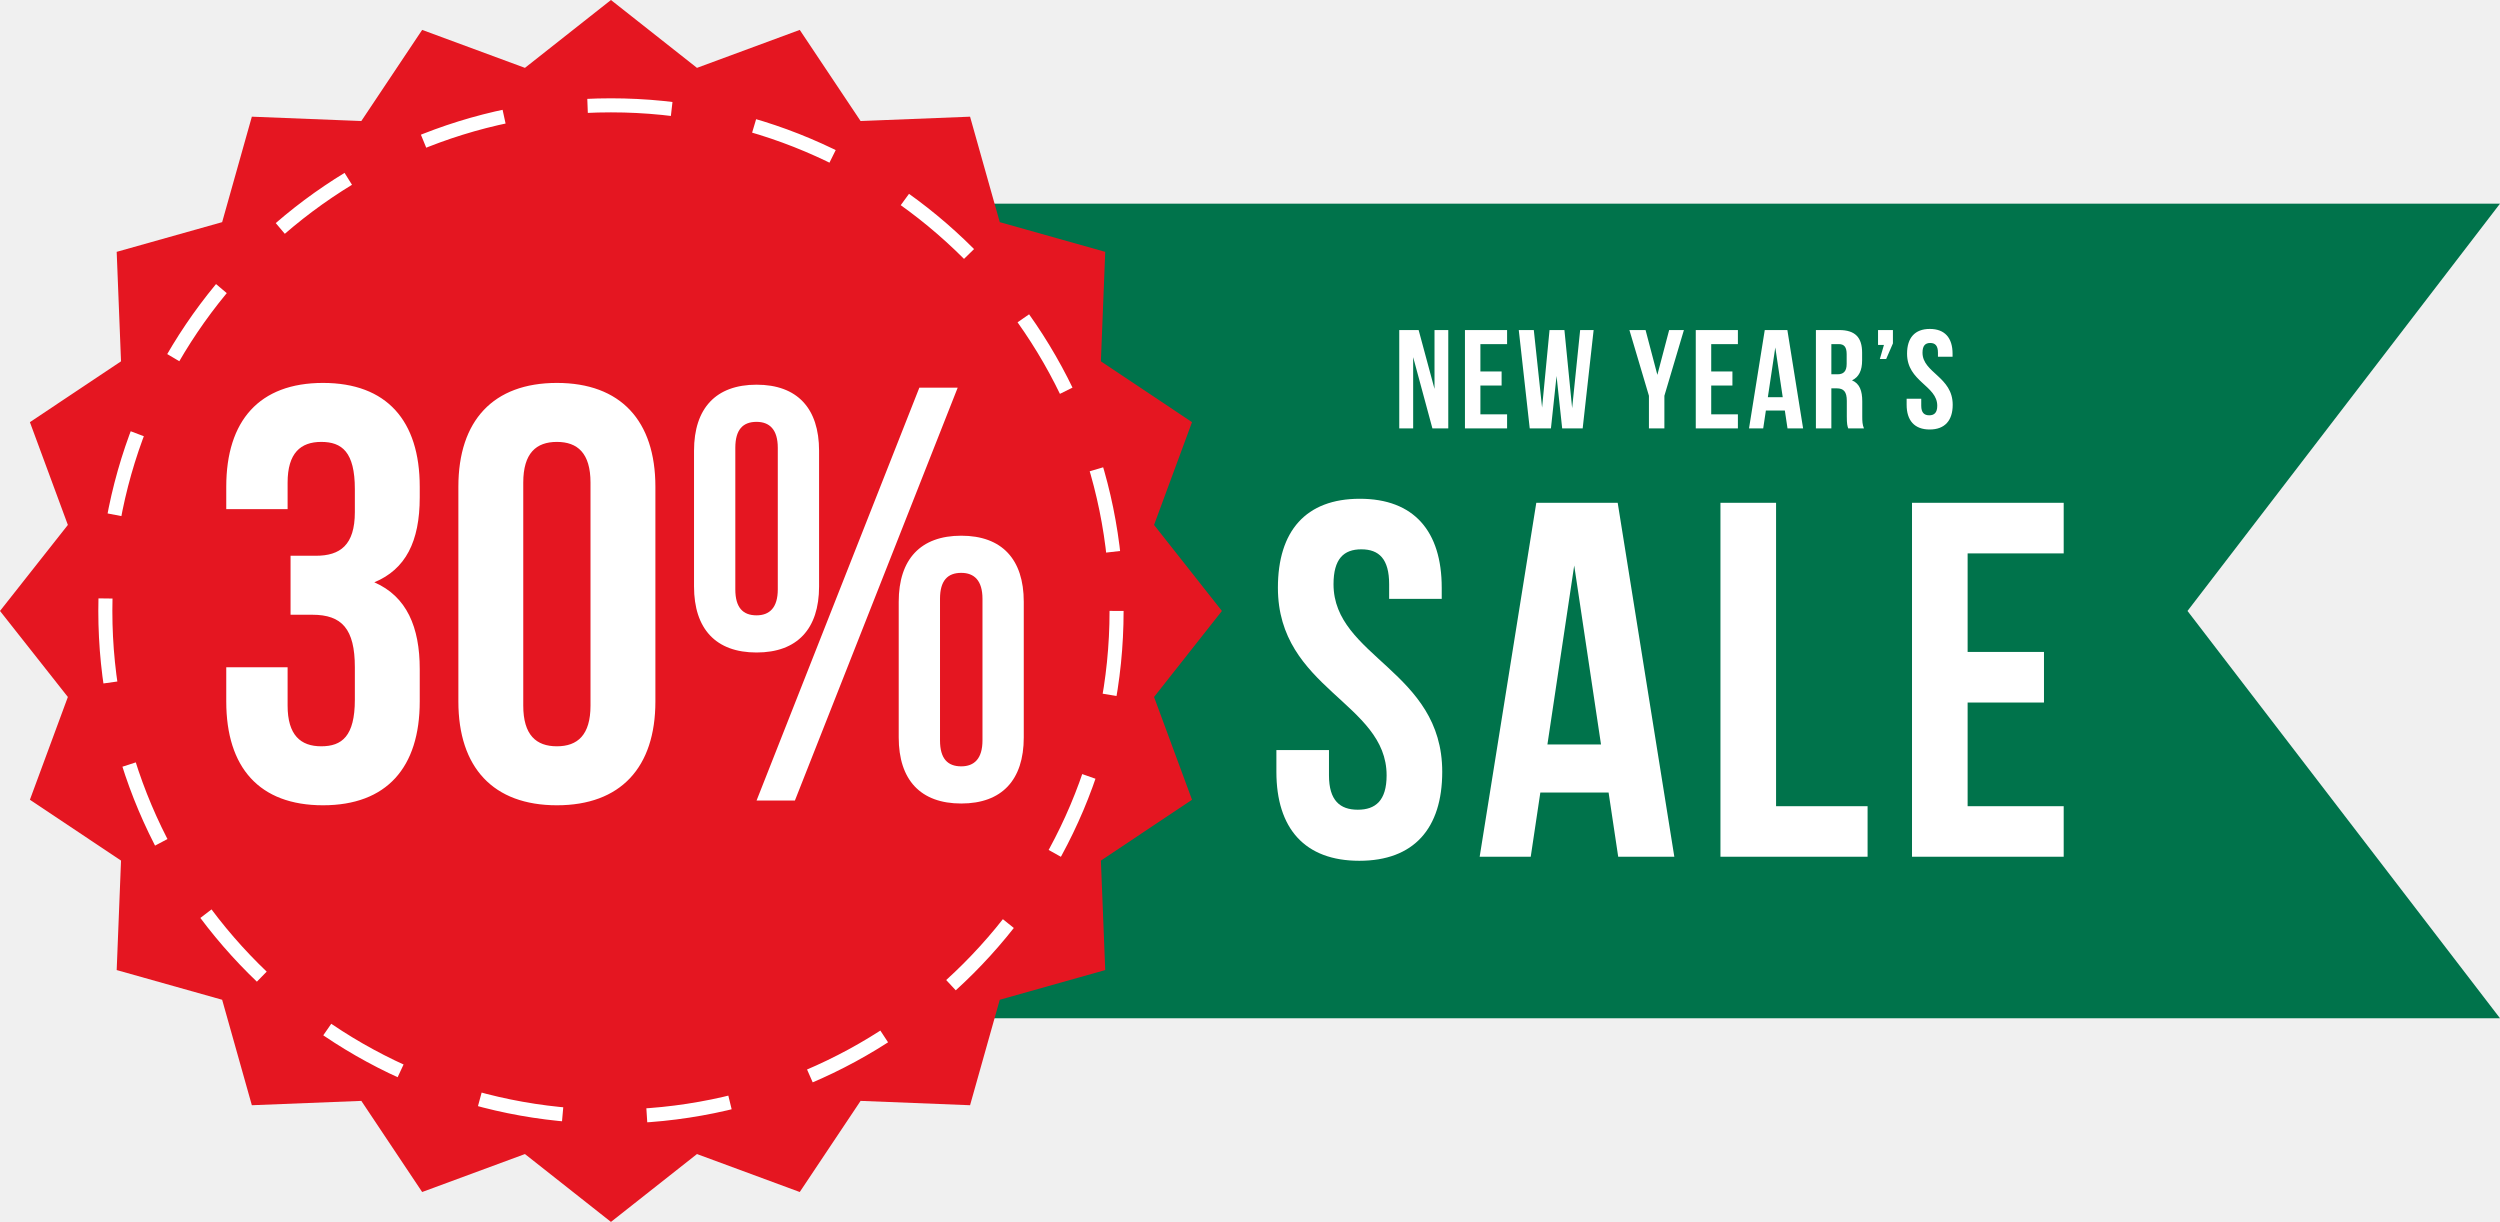
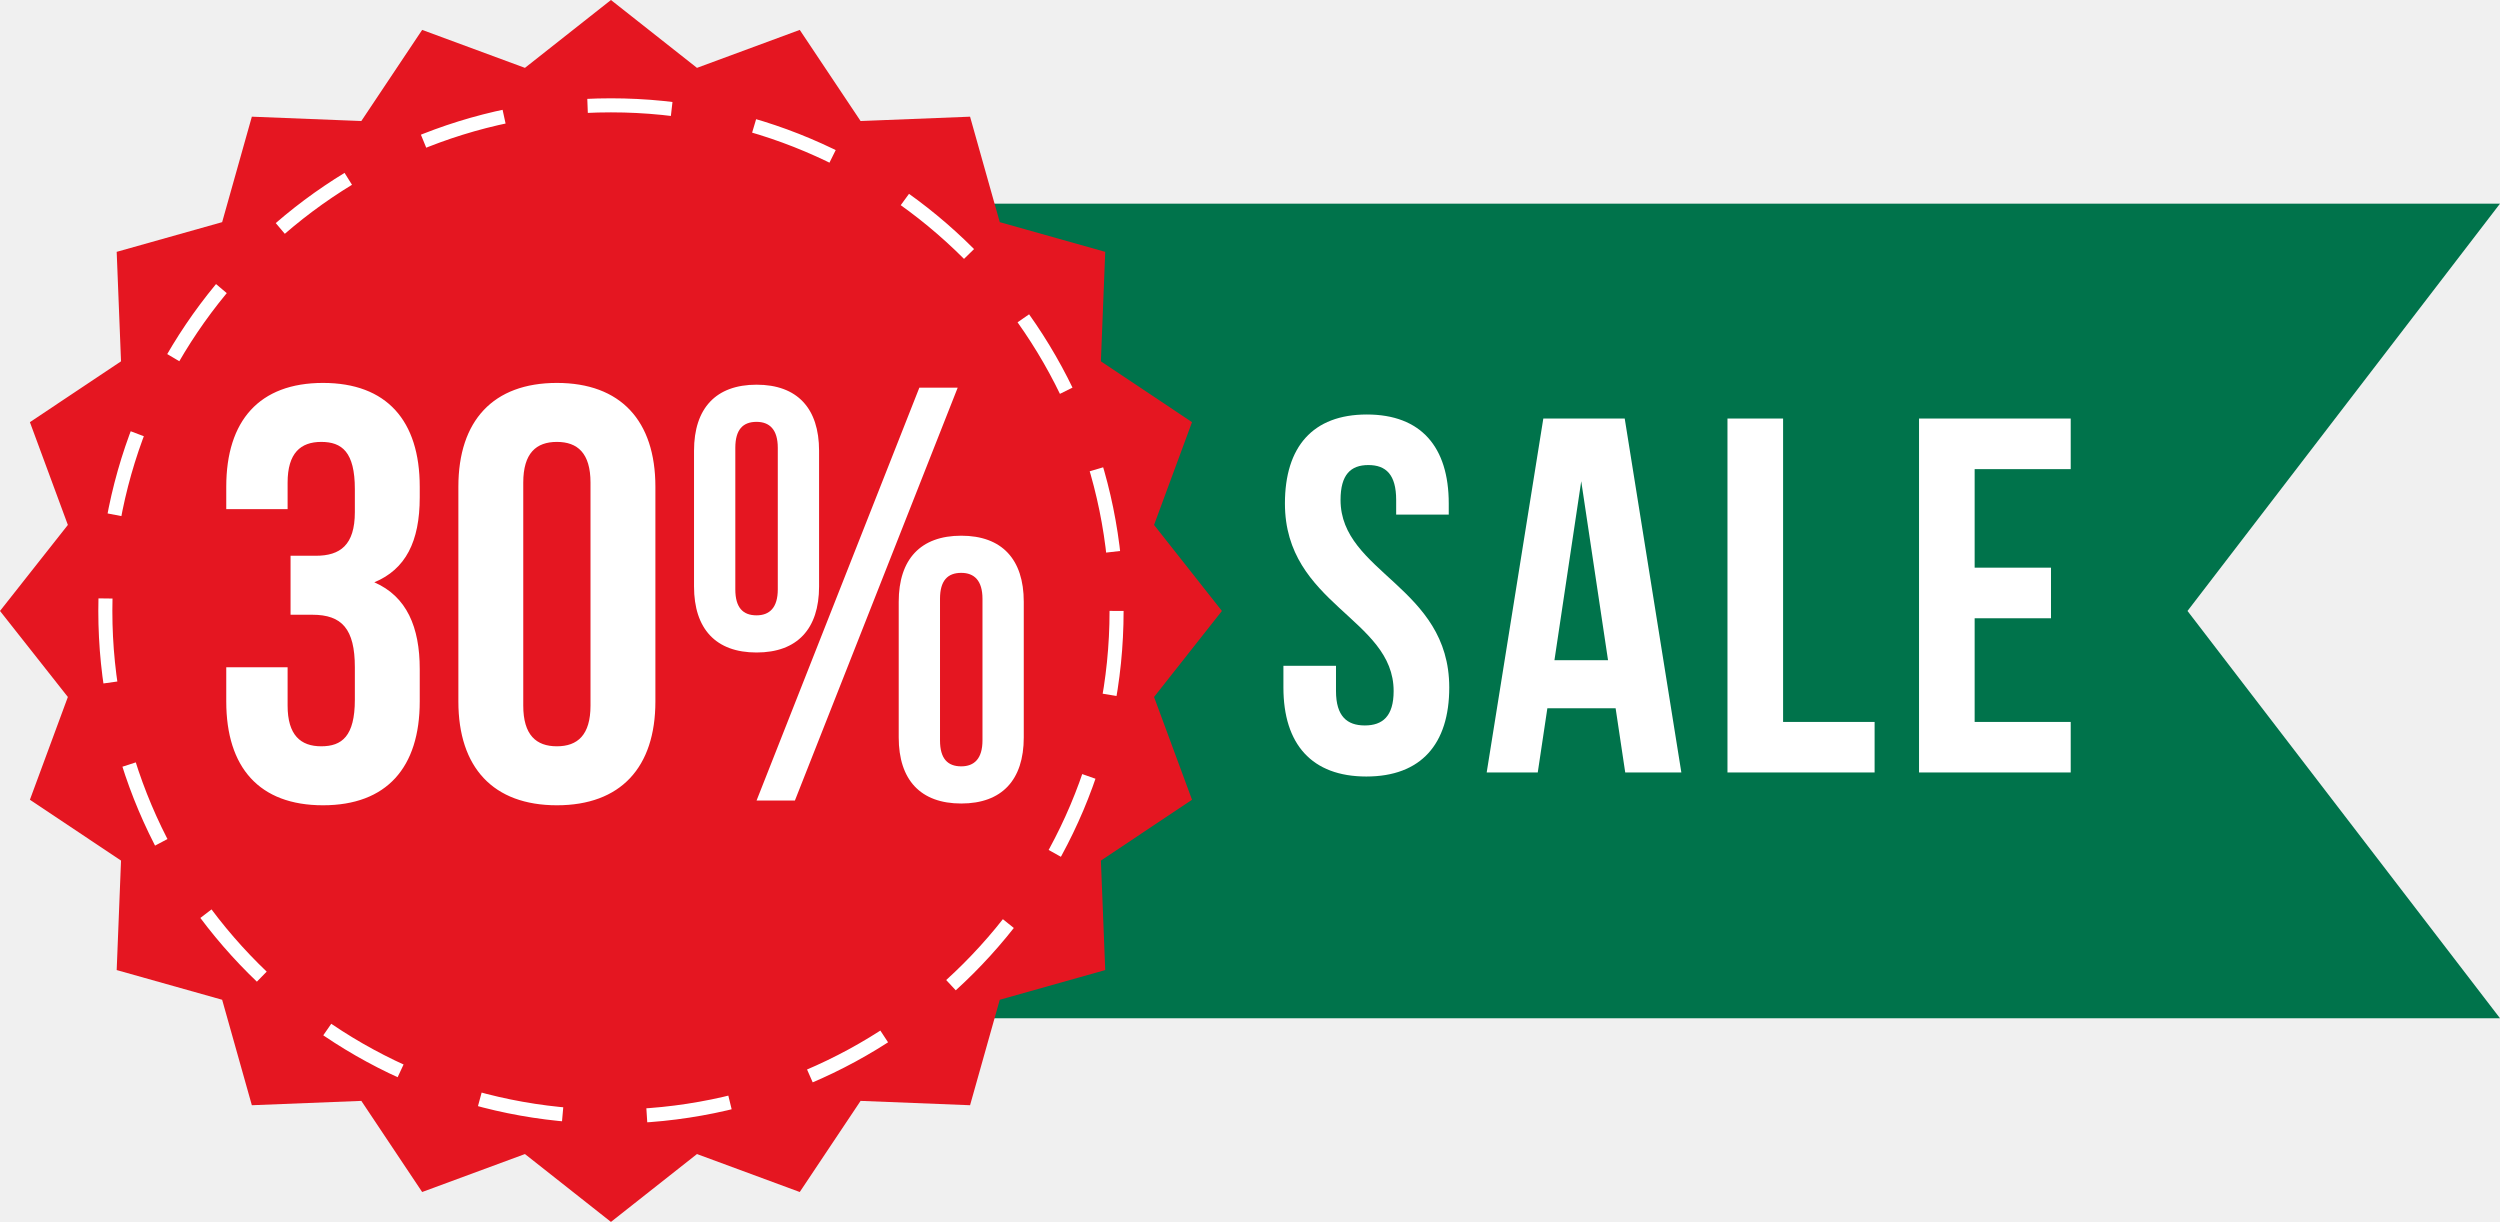
<svg xmlns="http://www.w3.org/2000/svg" width="356" height="174" viewBox="0 0 356 174" fill="none">
  <path d="M89 29H356L311.5 87L356 145H89V29Z" fill="#00734B" />
  <path d="M87 0L99.249 9.664L113.884 4.258L122.547 17.234L138.137 16.616L142.366 31.634L157.384 35.863L156.766 51.453L169.742 60.115L164.336 74.751L174 87L164.336 99.249L169.742 113.884L156.766 122.547L157.384 138.137L142.366 142.366L138.137 157.384L122.547 156.766L113.884 169.742L99.249 164.336L87 174L74.751 164.336L60.115 169.742L51.453 156.766L35.863 157.384L31.634 142.366L16.616 138.137L17.234 122.547L4.258 113.884L9.664 99.249L0 87L9.664 74.751L4.258 60.115L17.234 51.453L16.616 35.863L31.634 31.634L35.863 16.616L51.453 17.234L60.115 4.258L74.751 9.664L87 0Z" fill="#E51621" />
  <path d="M50.531 72.924V69.648C50.531 64.356 48.683 62.928 45.743 62.928C42.803 62.928 40.955 64.524 40.955 68.724V72.504H32.219V69.312C32.219 59.904 36.923 54.528 45.995 54.528C55.067 54.528 59.771 59.904 59.771 69.312V70.824C59.771 77.124 57.755 81.072 53.303 82.92C57.923 84.936 59.771 89.304 59.771 95.268V99.888C59.771 109.296 55.067 114.672 45.995 114.672C36.923 114.672 32.219 109.296 32.219 99.888V95.016H40.955V100.476C40.955 104.676 42.803 106.272 45.743 106.272C48.683 106.272 50.531 104.844 50.531 99.636V95.016C50.531 89.556 48.683 87.54 44.483 87.54H41.375V79.14H44.987C48.431 79.14 50.531 77.628 50.531 72.924ZM74.512 68.724V100.476C74.512 104.676 76.36 106.272 79.3 106.272C82.24 106.272 84.088 104.676 84.088 100.476V68.724C84.088 64.524 82.24 62.928 79.3 62.928C76.36 62.928 74.512 64.524 74.512 68.724ZM65.272 99.888V69.312C65.272 59.904 70.228 54.528 79.3 54.528C88.372 54.528 93.328 59.904 93.328 69.312V99.888C93.328 109.296 88.372 114.672 79.3 114.672C70.228 114.672 65.272 109.296 65.272 99.888ZM104.709 63.768V83.928C104.709 86.532 105.801 87.624 107.733 87.624C109.581 87.624 110.757 86.532 110.757 83.928V63.768C110.757 61.164 109.581 60.072 107.733 60.072C105.801 60.072 104.709 61.164 104.709 63.768ZM98.829 83.508V64.188C98.829 58.14 101.937 54.78 107.733 54.78C113.529 54.78 116.637 58.14 116.637 64.188V83.508C116.637 89.556 113.529 92.916 107.733 92.916C101.937 92.916 98.829 89.556 98.829 83.508ZM107.733 114L130.917 55.2H136.377L113.193 114H107.733ZM133.857 85.272V105.432C133.857 108.036 134.949 109.128 136.881 109.128C138.729 109.128 139.905 108.036 139.905 105.432V85.272C139.905 82.668 138.729 81.576 136.881 81.576C134.949 81.576 133.857 82.668 133.857 85.272ZM127.977 105.012V85.692C127.977 79.644 131.085 76.284 136.881 76.284C142.677 76.284 145.785 79.644 145.785 85.692V105.012C145.785 111.06 142.677 114.42 136.881 114.42C131.085 114.42 127.977 111.06 127.977 105.012Z" fill="white" />
  <circle cx="87" cy="87" r="72" stroke="white" stroke-width="2" stroke-dasharray="12 12" />
-   <path d="M181.974 83.696C181.974 75.632 185.934 71.024 193.638 71.024C201.342 71.024 205.302 75.632 205.302 83.696V85.28H197.814V83.192C197.814 79.592 196.374 78.224 193.854 78.224C191.334 78.224 189.894 79.592 189.894 83.192C189.894 93.56 205.374 95.504 205.374 109.904C205.374 117.968 201.342 122.576 193.566 122.576C185.79 122.576 181.758 117.968 181.758 109.904V106.808H189.246V110.408C189.246 114.008 190.83 115.304 193.35 115.304C195.87 115.304 197.454 114.008 197.454 110.408C197.454 100.04 181.974 98.096 181.974 83.696ZM230.36 71.6L238.424 122H230.432L229.064 112.856H219.344L217.976 122H210.704L218.768 71.6H230.36ZM224.168 80.528L220.352 106.016H227.984L224.168 80.528ZM244.992 122V71.6H252.912V114.8H265.944V122H244.992ZM280.19 78.8V92.84H291.062V100.04H280.19V114.8H293.87V122H272.27V71.6H293.87V78.8H280.19Z" fill="white" />
-   <path d="M203.974 61L201.234 50.86V61H199.254V47H202.014L204.274 55.38V47H206.234V61H203.974ZM210.809 49V52.9H213.829V54.9H210.809V59H214.609V61H208.609V47H214.609V49H210.809ZM222.453 61L221.653 53.54L220.853 61H217.833L216.273 47H218.413L219.593 58.04L220.653 47H222.773L223.873 58.12L225.013 47H226.933L225.373 61H222.453ZM234.808 61V56.36L232.028 47H234.328L236.008 53.38L237.688 47H239.788L237.008 56.36V61H234.808ZM243.677 49V52.9H246.697V54.9H243.677V59H247.477V61H241.477V47H247.477V49H243.677ZM254.521 47L256.761 61H254.541L254.161 58.46H251.461L251.081 61H249.061L251.301 47H254.521ZM252.801 49.48L251.741 56.56H253.861L252.801 49.48ZM265.425 61H263.185C263.065 60.64 262.985 60.42 262.985 59.28V57.08C262.985 55.78 262.545 55.3 261.545 55.3H260.785V61H258.585V47H261.905C264.185 47 265.165 48.06 265.165 50.22V51.32C265.165 52.76 264.705 53.7 263.725 54.16C264.825 54.62 265.185 55.68 265.185 57.14V59.3C265.185 59.98 265.205 60.48 265.425 61ZM261.845 49H260.785V53.3H261.645C262.465 53.3 262.965 52.94 262.965 51.82V50.44C262.965 49.44 262.625 49 261.845 49ZM268.272 49.12H267.432V47H269.552V48.9L268.592 51.12H267.692L268.272 49.12ZM271.565 50.36C271.565 48.12 272.665 46.84 274.805 46.84C276.945 46.84 278.045 48.12 278.045 50.36V50.8H275.965V50.22C275.965 49.22 275.565 48.84 274.865 48.84C274.165 48.84 273.765 49.22 273.765 50.22C273.765 53.1 278.065 53.64 278.065 57.64C278.065 59.88 276.945 61.16 274.785 61.16C272.625 61.16 271.505 59.88 271.505 57.64V56.78H273.585V57.78C273.585 58.78 274.025 59.14 274.725 59.14C275.425 59.14 275.865 58.78 275.865 57.78C275.865 54.9 271.565 54.36 271.565 50.36Z" fill="white" />
+   <path d="M182.974 71.696C182.974 63.632 186.934 59.024 194.638 59.024C202.342 59.024 206.302 63.632 206.302 71.696V73.28H198.814V71.192C198.814 67.592 197.374 66.224 194.854 66.224C192.334 66.224 190.894 67.592 190.894 71.192C190.894 81.56 206.374 83.504 206.374 97.904C206.374 105.968 202.342 110.576 194.566 110.576C186.79 110.576 182.758 105.968 182.758 97.904V94.808H190.246V98.408C190.246 102.008 191.83 103.304 194.35 103.304C196.87 103.304 198.454 102.008 198.454 98.408C198.454 88.04 182.974 86.096 182.974 71.696ZM231.36 59.6L239.424 110H231.432L230.064 100.856H220.344L218.976 110H211.704L219.768 59.6H231.36ZM225.168 68.528L221.352 94.016H228.984L225.168 68.528ZM245.992 110V59.6H253.912V102.8H266.944V110H245.992ZM281.19 66.8V80.84H292.062V88.04H281.19V102.8H294.87V110H273.27V59.6H294.87V66.8H281.19Z" fill="white" />
</svg>
